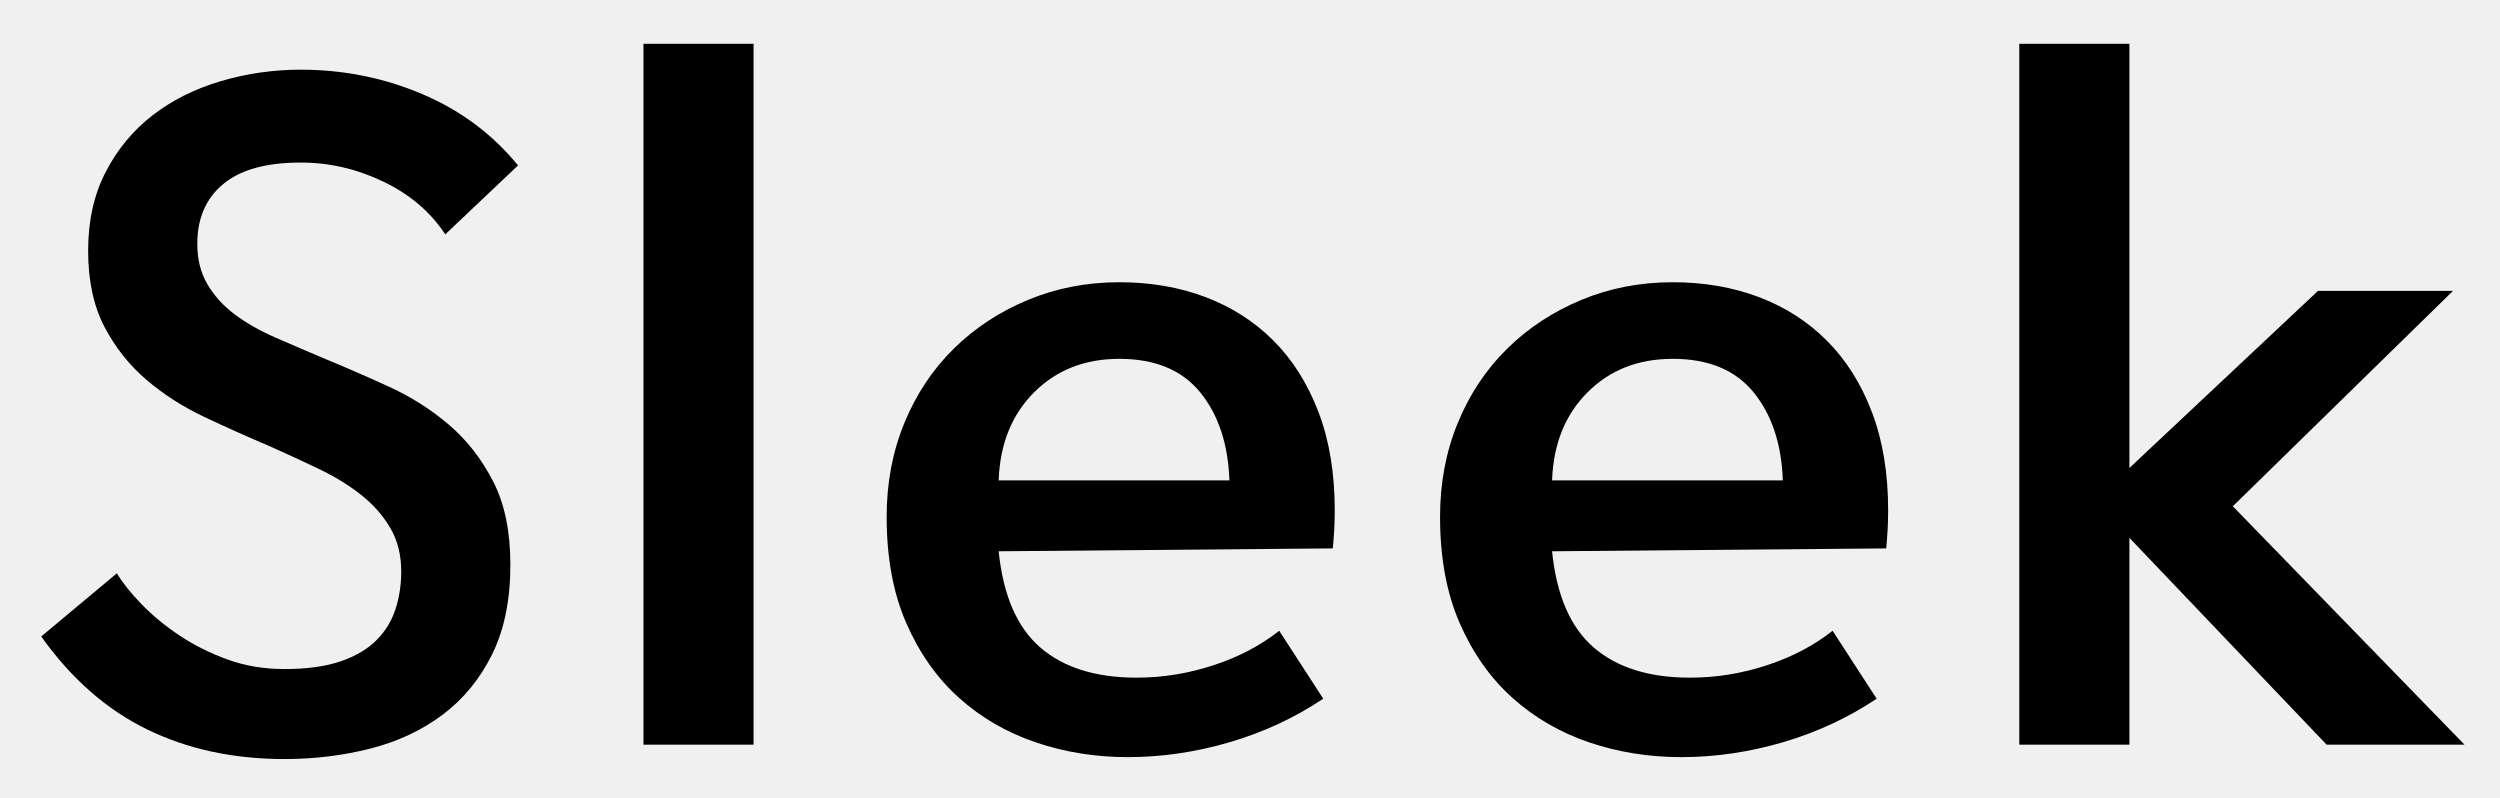
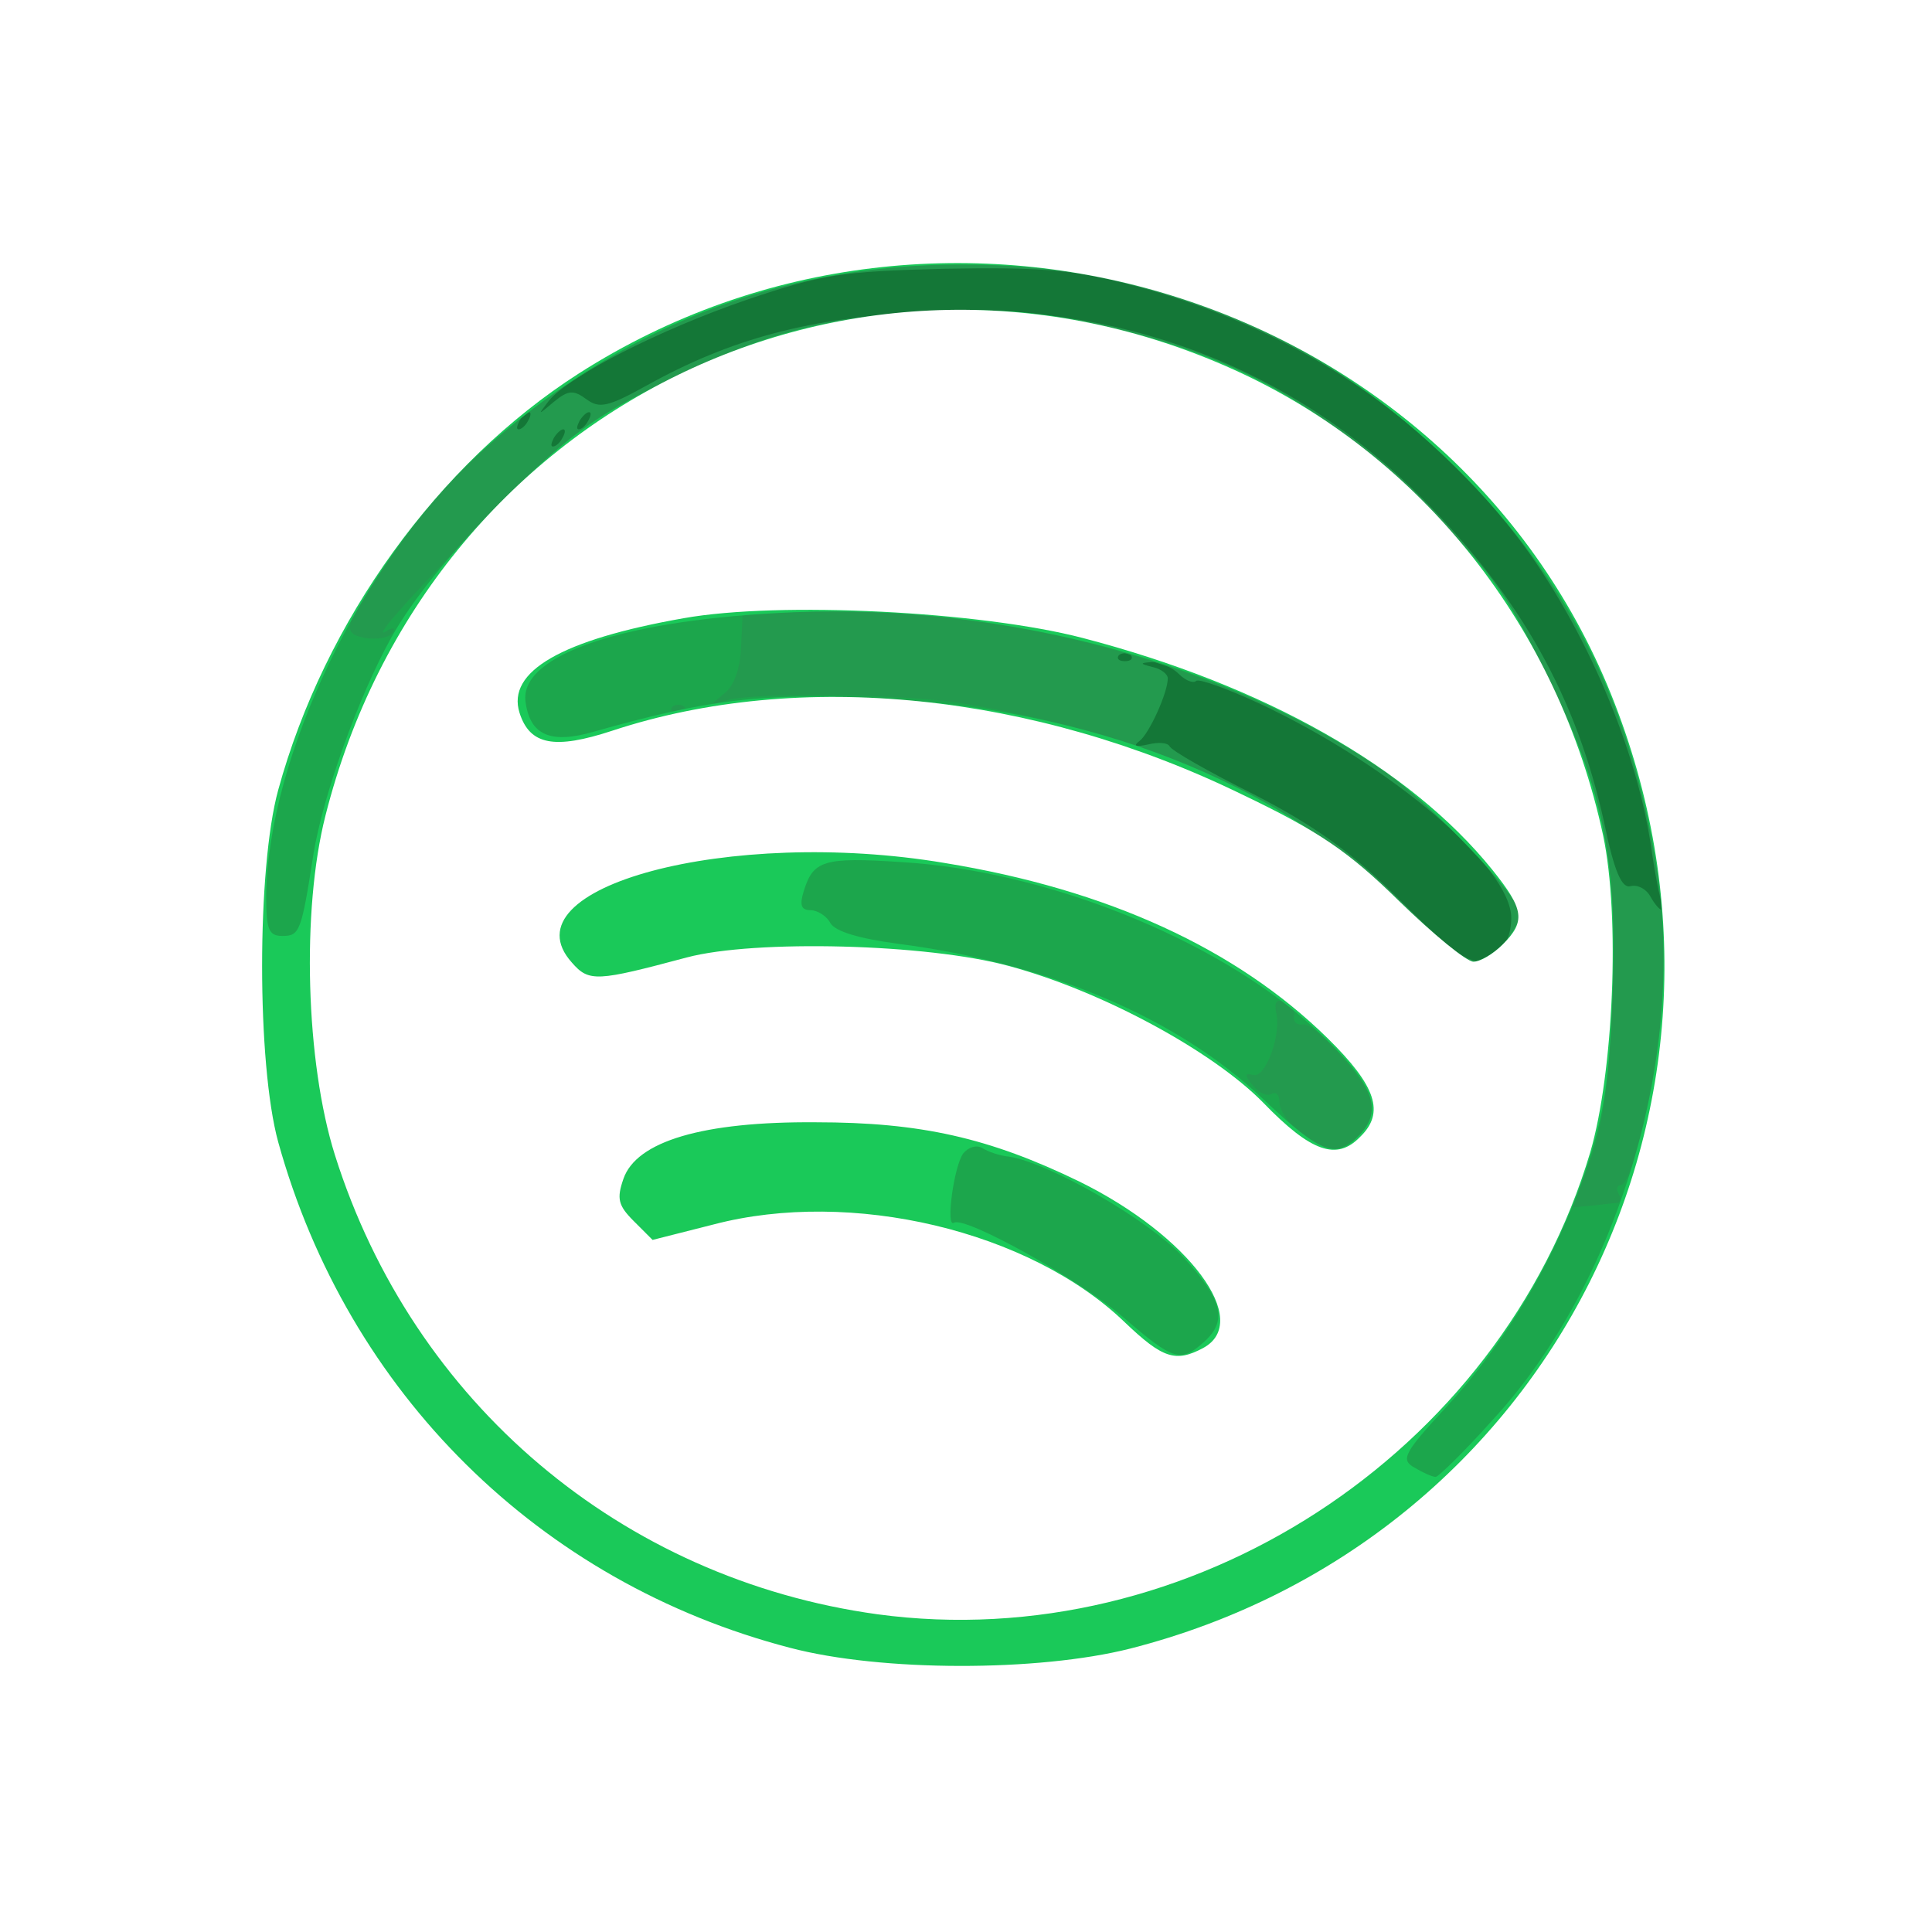
- <svg xmlns="http://www.w3.org/2000/svg" class="logo" viewBox="0 0 47 15" version="1.1">
-   <g id="logo" transform="translate(-113, -89)">
-     <path d="M114.657,93.712 C114.657,93.148 114.768,92.653 114.99,92.227 C115.212,91.801 115.506,91.447 115.872,91.165 C116.238,90.883 116.664,90.67 117.15,90.526 C117.636,90.382 118.137,90.31 118.653,90.31 C119.457,90.31 120.219,90.463 120.939,90.769 C121.659,91.075 122.259,91.522 122.739,92.11 L121.371,93.406 C121.095,92.986 120.708,92.656 120.21,92.416 C119.712,92.176 119.193,92.056 118.653,92.056 C118.005,92.056 117.519,92.191 117.195,92.461 C116.871,92.731 116.709,93.106 116.709,93.586 C116.709,93.874 116.772,94.126 116.898,94.342 C117.024,94.558 117.195,94.747 117.411,94.909 C117.627,95.071 117.879,95.215 118.167,95.341 C118.455,95.467 118.755,95.596 119.067,95.728 C119.475,95.896 119.889,96.076 120.309,96.268 C120.729,96.46 121.107,96.7 121.443,96.988 C121.779,97.276 122.055,97.63 122.271,98.05 C122.487,98.47 122.595,98.992 122.595,99.616 C122.595,100.276 122.481,100.837 122.253,101.299 C122.025,101.761 121.716,102.139 121.326,102.433 C120.936,102.727 120.483,102.94 119.967,103.072 C119.451,103.204 118.911,103.27 118.347,103.27 C117.387,103.27 116.526,103.084 115.764,102.712 C115.002,102.34 114.339,101.758 113.775,100.966 L115.197,99.778 C115.305,99.958 115.461,100.153 115.665,100.363 C115.869,100.573 116.106,100.768 116.376,100.948 C116.646,101.128 116.946,101.278 117.276,101.398 C117.606,101.518 117.963,101.578 118.347,101.578 C118.767,101.578 119.118,101.53 119.4,101.434 C119.682,101.338 119.907,101.206 120.075,101.038 C120.243,100.87 120.363,100.675 120.435,100.453 C120.507,100.231 120.543,99.994 120.543,99.742 C120.543,99.43 120.474,99.157 120.336,98.923 C120.198,98.689 120.015,98.482 119.787,98.302 C119.559,98.122 119.295,97.96 118.995,97.816 C118.695,97.672 118.383,97.528 118.059,97.384 C117.663,97.216 117.261,97.036 116.853,96.844 C116.445,96.652 116.079,96.418 115.755,96.142 C115.431,95.866 115.167,95.533 114.963,95.143 C114.759,94.753 114.657,94.276 114.657,93.712 Z M127.167,89.824 L127.167,103 L125.097,103 L125.097,89.824 L127.167,89.824 Z M131.775,99.364 C131.859,100.192 132.12,100.795 132.558,101.173 C132.996,101.551 133.599,101.74 134.367,101.74 C134.859,101.74 135.342,101.662 135.816,101.506 C136.29,101.35 136.701,101.134 137.049,100.858 L137.877,102.136 C137.337,102.496 136.749,102.769 136.113,102.955 C135.477,103.141 134.841,103.234 134.205,103.234 C133.593,103.234 133.014,103.141 132.468,102.955 C131.922,102.769 131.442,102.49 131.028,102.118 C130.614,101.746 130.284,101.278 130.038,100.714 C129.792,100.15 129.669,99.484 129.669,98.716 C129.669,98.08 129.78,97.492 130.002,96.952 C130.224,96.412 130.533,95.947 130.929,95.557 C131.325,95.167 131.79,94.861 132.324,94.639 C132.858,94.417 133.431,94.306 134.043,94.306 C134.631,94.306 135.171,94.399 135.663,94.585 C136.155,94.771 136.581,95.044 136.941,95.404 C137.301,95.764 137.583,96.211 137.787,96.745 C137.991,97.279 138.093,97.894 138.093,98.59 C138.093,98.722 138.09,98.842 138.084,98.95 C138.078,99.058 138.069,99.178 138.057,99.31 L131.775,99.364 Z M134.043,95.746 C133.395,95.746 132.861,95.956 132.441,96.376 C132.021,96.796 131.799,97.348 131.775,98.032 L136.113,98.032 C136.089,97.348 135.906,96.796 135.564,96.376 C135.222,95.956 134.715,95.746 134.043,95.746 Z M142.179,99.364 C142.263,100.192 142.524,100.795 142.962,101.173 C143.4,101.551 144.003,101.74 144.771,101.74 C145.263,101.74 145.746,101.662 146.22,101.506 C146.694,101.35 147.105,101.134 147.453,100.858 L148.281,102.136 C147.741,102.496 147.153,102.769 146.517,102.955 C145.881,103.141 145.245,103.234 144.609,103.234 C143.997,103.234 143.418,103.141 142.872,102.955 C142.326,102.769 141.846,102.49 141.432,102.118 C141.018,101.746 140.688,101.278 140.442,100.714 C140.196,100.15 140.073,99.484 140.073,98.716 C140.073,98.08 140.184,97.492 140.406,96.952 C140.628,96.412 140.937,95.947 141.333,95.557 C141.729,95.167 142.194,94.861 142.728,94.639 C143.262,94.417 143.835,94.306 144.447,94.306 C145.035,94.306 145.575,94.399 146.067,94.585 C146.559,94.771 146.985,95.044 147.345,95.404 C147.705,95.764 147.987,96.211 148.191,96.745 C148.395,97.279 148.497,97.894 148.497,98.59 C148.497,98.722 148.494,98.842 148.488,98.95 C148.482,99.058 148.473,99.178 148.461,99.31 L142.179,99.364 Z M144.447,95.746 C143.799,95.746 143.265,95.956 142.845,96.376 C142.425,96.796 142.203,97.348 142.179,98.032 L146.517,98.032 C146.493,97.348 146.31,96.796 145.968,96.376 C145.626,95.956 145.119,95.746 144.447,95.746 Z M153.033,89.824 L153.033,97.798 L156.579,94.468 L159.117,94.468 L154.977,98.518 L159.333,103 L156.741,103 L153.033,99.112 L153.033,103 L150.963,103 L150.963,89.824 L153.033,89.824 Z" id="Sleek" />
+ <svg xmlns="http://www.w3.org/2000/svg" version="1.0" width="225px" height="225px" viewBox="0 0 2250 2250" preserveAspectRatio="xMidYMid meet">
+   <g id="layer101" fill="#147737" stroke="none">
+     <path d="M0 1125 l0 -1125 1125 0 1125 0 0 1125 0 1125 -1125 0 -1125 0 0 -1125z" />
+   </g>
+   <g id="layer102" fill="#239a4e" stroke="none">
+     <path d="M0 1125 l0 -1125 1125 0 1125 0 0 1125 0 1125 -1125 0 -1125 0 0 -1125z m1741 -15 c12 -7 19 -21 19 -41 0 -59 -140 -178 -294 -250 -37 -17 -70 -29 -73 -26 -3 3 -12 0 -20 -8 -8 -8 -22 -14 -31 -14 -15 1 -15 2 1 6 9 2 17 8 17 13 0 17 -22 65 -33 73 -8 6 -4 7 10 4 12 -3 23 -2 25 2 2 5 46 30 98 56 70 36 113 67 163 116 58 58 77 74 95 78 2 1 12 -4 23 -9z m195 -58 c-3 -5 -8 -31 -12 -58 -16 -119 -77 -263 -157 -369 -108 -143 -265 -246 -453 -294 -65 -17 -104 -20 -214 -18 -122 3 -144 7 -230 36 -102 35 -208 89 -231 118 -13 17 -13 17 6 1 17 -14 23 -14 38 -3 15 11 25 9 70 -16 99 -55 190 -79 325 -86 224 -13 426 64 580 219 114 115 178 231 210 375 12 59 21 78 31 75 8 -2 18 3 23 12 5 9 11 16 14 16 3 0 3 -4 0 -8z m-619 -289 c-4 -3 -10 -3 -14 0 -3 4 0 7 7 7 7 0 10 -3 7 -7z m-662 -253 c3 -5 4 -10 1 -10 -3 0 -8 5 -11 10 -3 6 -4 10 -1 10 3 0 8 -4 11 -10z m-40 -20 c3 -5 4 -10 1 -10 -3 0 -8 5 -11 10 -3 6 -4 10 -1 10 3 0 8 -4 11 -10z m70 0 c3 -5 4 -10 1 -10 -3 0 -8 5 -11 10 -3 6 -4 10 -1 10 3 0 8 -4 11 -10z" />
+   </g>
+   <g id="layer103" fill="#1ca64c" stroke="none">
+     <path d="M0 1125 l0 -1125 1125 0 1125 0 0 1125 0 1125 -1125 0 -1125 0 0 -1125z m1883 276 c5 -1 5 -5 2 -11 -3 -5 -2 -10 3 -10 5 0 17 -28 25 -63 111 -442 -167 -889 -618 -993 -91 -21 -259 -21 -350 0 -192 44 -375 162 -479 310 -67 95 -70 103 -41 109 14 2 28 0 32 -6 4 -6 1 -7 -7 -2 -21 13 44 -58 141 -156 72 -72 102 -95 180 -133 116 -57 186 -76 309 -83 70 -4 119 -1 180 11 167 34 276 92 401 216 72 72 93 101 136 187 70 140 87 219 80 387 -3 95 -10 146 -25 187 l-20 55 22 -2 c11 -1 25 -3 29 -3z m-301 -78 c10 -9 18 -24 18 -33 0 -21 -67 -100 -83 -97 -7 1 -11 -3 -10 -10 1 -6 -4 -13 -11 -16 -9 -4 -12 0 -10 11 7 26 -12 77 -26 74 -11 -3 -11 0 -1 12 7 9 17 13 22 10 5 -3 9 1 9 9 0 19 38 57 57 57 9 0 25 -7 35 -17z m168 -223 c11 -11 20 -27 20 -36 0 -20 -102 -127 -158 -166 -168 -116 -433 -192 -651 -187 l-96 2 -2 41 c-1 25 -8 45 -20 54 -17 14 -17 14 2 8 28 -10 208 -8 275 3 223 37 393 115 516 237 36 35 72 64 80 64 8 0 23 -9 34 -20z m-953 -277 c-4 -3 -10 -3 -14 0 -3 4 0 7 7 7 7 0 10 -3 7 -7z" />
+   </g>
+   <g id="layer104" fill="#1ac959" stroke="none">
+     <path d="M0 1125 l0 -1125 1125 0 1125 0 0 1125 0 1125 -1125 0 -1125 0 0 -1125z m1738 529 c146 -158 225 -422 192 -639 -29 -192 -102 -339 -234 -470 -161 -159 -350 -237 -576 -237 -214 0 -401 74 -563 221 -136 125 -245 353 -247 514 0 40 3 47 19 47 20 0 22 -5 36 -95 11 -68 52 -183 91 -253 24 -43 70 -100 128 -158 77 -76 107 -98 186 -137 117 -58 187 -77 310 -84 70 -4 119 -1 180 11 167 34 276 92 401 216 72 72 93 101 136 187 69 138 87 219 81 381 -4 104 -10 141 -32 207 -35 102 -92 198 -162 274 -49 53 -53 61 -37 70 10 6 21 11 25 11 3 0 33 -29 66 -66z m-336 -91 c28 -25 22 -49 -24 -99 -40 -43 -156 -110 -203 -117 -11 -1 -25 -6 -31 -10 -7 -4 -16 -1 -22 6 -11 14 -21 88 -11 81 13 -8 146 66 197 110 59 51 67 53 94 29z m183 -243 c27 -30 12 -62 -57 -125 -113 -102 -310 -181 -478 -191 -91 -6 -103 -2 -114 34 -5 16 -3 22 8 22 8 0 19 7 23 15 6 10 34 18 78 24 177 23 326 86 426 181 69 65 86 71 114 40z m165 -220 c11 -11 20 -27 20 -36 0 -20 -102 -127 -158 -166 -181 -125 -440 -195 -687 -185 -196 8 -320 49 -313 104 5 39 29 50 80 35 131 -37 193 -45 323 -39 255 11 473 97 621 243 36 35 72 64 80 64 8 0 23 -9 34 -20z" />
+   </g>
+   <g id="layer105" fill="#ffffff" stroke="none">
+     <path d="M0 1125 l0 -1125 1125 0 1125 0 0 1125 0 1125 -1125 0 -1125 0 0 -1125z m1316 795 c490 -125 750 -641 560 -1112 -188 -465 -774 -647 -1202 -373 -164 105 -296 288 -350 485 -25 91 -25 319 0 410 81 292 304 513 596 589 106 28 289 28 396 1z" />
+     <path d="M1022 1880 c-298 -41 -541 -246 -632 -535 -34 -108 -39 -285 -11 -395 120 -475 618 -719 1059 -519 218 99 377 300 429 542 20 95 12 276 -15 369 -105 352 -467 587 -830 538z m379 -310 c58 -31 -16 -131 -144 -194 -105 -51 -185 -69 -307 -69 -131 -1 -209 22 -224 66 -8 23 -6 31 12 49 l22 22 71 -18 c160 -42 368 7 479 114 44 42 59 47 91 30z m183 -246 c29 -28 19 -59 -38 -115 -106 -104 -256 -173 -446 -204 -250 -42 -513 28 -434 116 20 23 29 22 134 -6 79 -21 280 -16 375 10 108 29 237 99 296 159 56 58 86 68 113 40z m166 -224 c27 -27 25 -41 -12 -87 -96 -119 -266 -215 -477 -270 -119 -31 -353 -43 -465 -23 -142 25 -206 62 -191 110 12 38 41 43 108 21 218 -72 491 -44 733 74 90 43 125 67 183 124 40 39 79 71 87 71 8 0 23 -9 34 -20z" />
  </g>
</svg>
